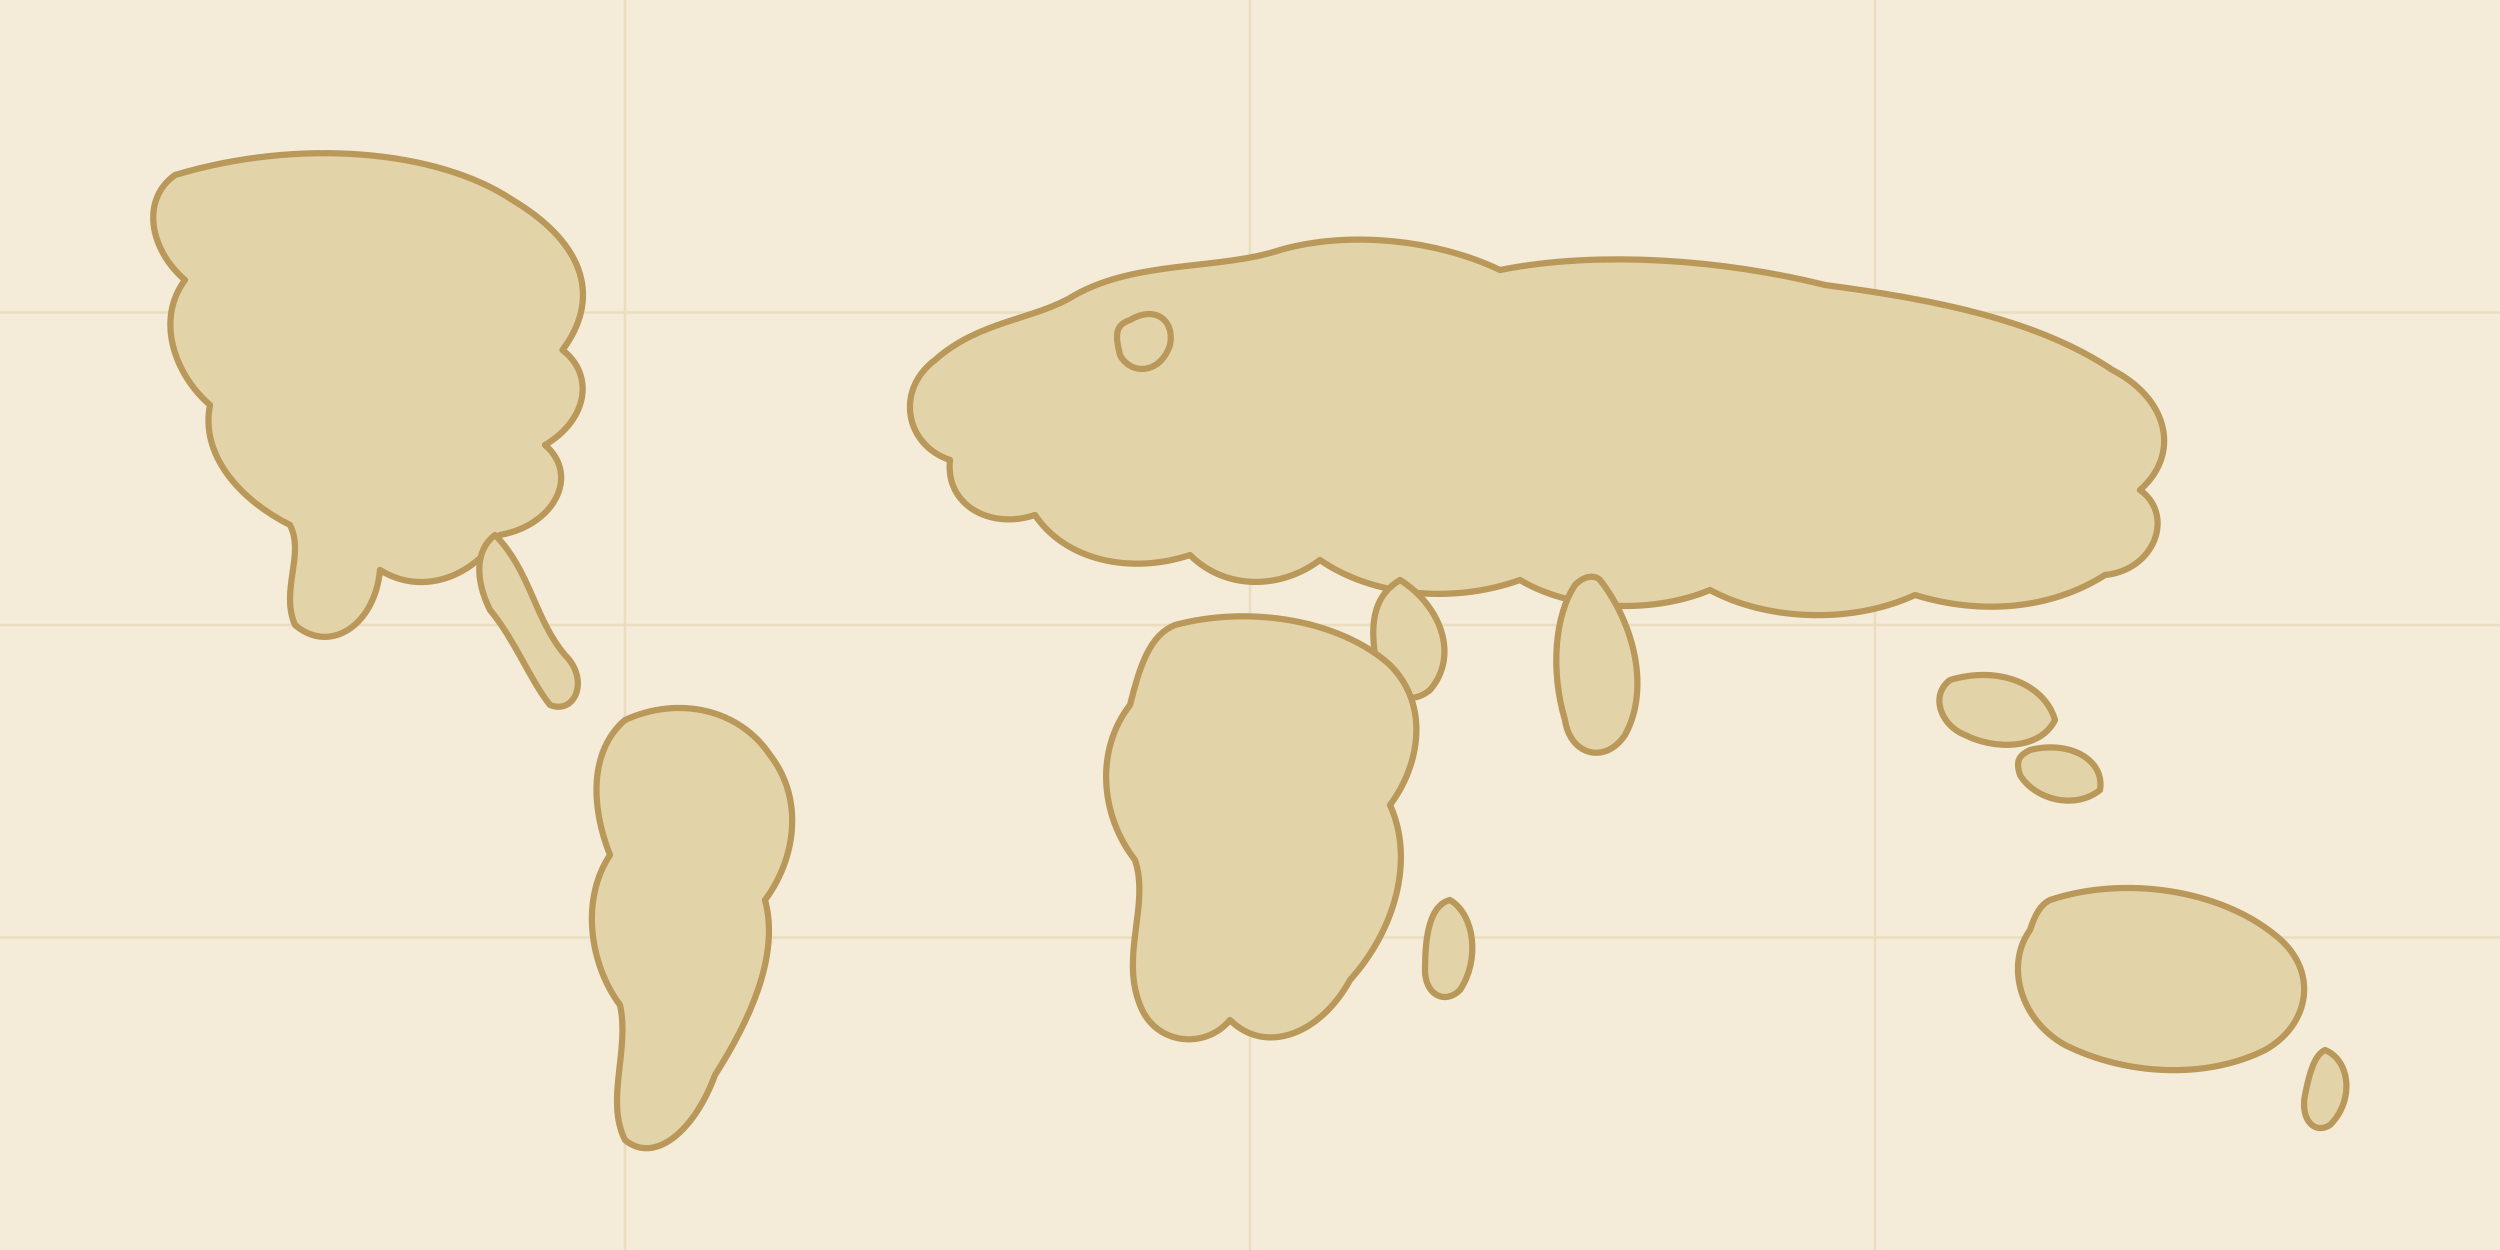
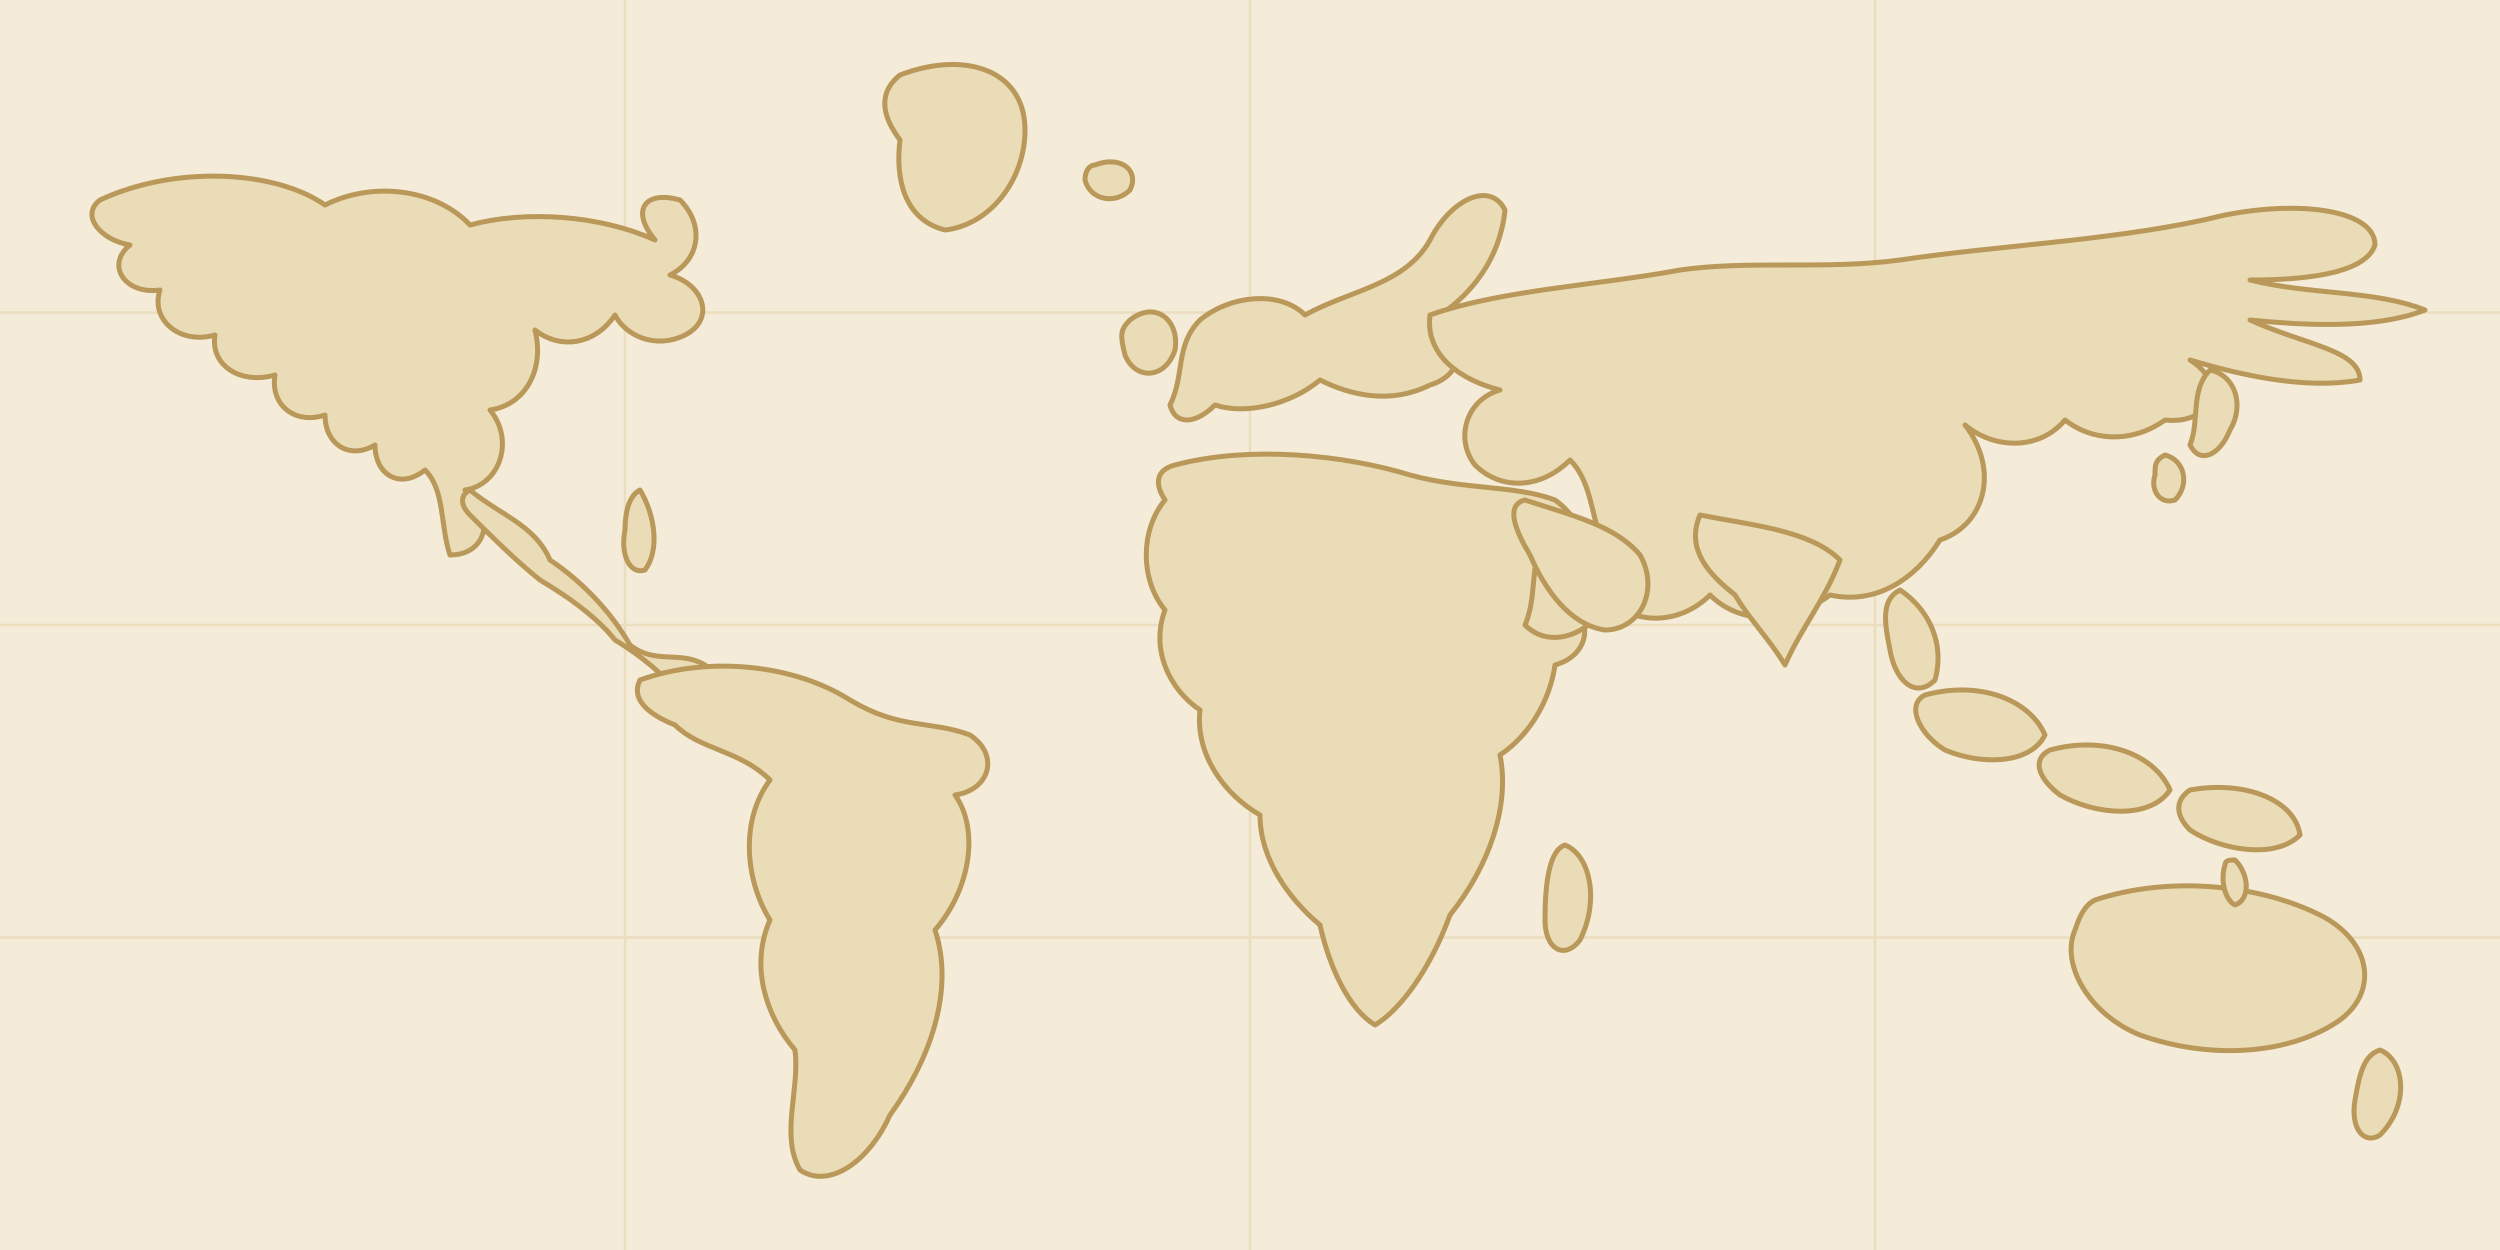
<svg xmlns="http://www.w3.org/2000/svg" viewBox="0 0 1000 500" preserveAspectRatio="xMidYMid meet">
  <rect x="0" y="0" width="1000" height="500" fill="#f4ecd8" />
  <g stroke="#e6d8b4" stroke-width="1" fill="none" opacity="0.7">
    <line x1="0" y1="125" x2="1000" y2="125" />
    <line x1="0" y1="250" x2="1000" y2="250" />
    <line x1="0" y1="375" x2="1000" y2="375" />
    <line x1="250" y1="0" x2="250" y2="500" />
    <line x1="500" y1="0" x2="500" y2="500" />
    <line x1="750" y1="0" x2="750" y2="500" />
  </g>
-   <g stroke="#b9985a" stroke-width="2.5" stroke-linejoin="round" stroke-linecap="round" fill="#e3d3a8">
-     <path d="M70,70              C120,55 175,60 205,80              C235,98 240,120 225,140              C238,150 235,168 218,178              C232,190 222,210 200,214              C188,232 168,238 152,228              C150,250 132,262 118,250              C112,236 122,222 116,210              C96,200 80,182 84,162              C70,150 62,128 74,112              C60,100 56,80 70,70 Z" />
-     <path d="M198,214 C212,228 214,248 226,262 C236,272 230,286 220,282 C212,272 206,256 196,244 C190,232 190,220 198,214 Z" />
-     <path d="M250,288              C272,278 296,284 308,302              C322,320 318,344 306,360              C312,382 300,408 286,430              C278,452 262,466 250,456              C242,440 252,420 248,402              C236,386 232,360 244,342              C236,322 236,300 250,288 Z" />
-     <path d="M430,118              C455,104 488,108 512,100              C540,92 575,96 600,108              C640,100 690,104 730,114              C775,120 815,128 845,148              C868,160 872,182 856,196              C870,206 862,228 842,230              C820,244 792,246 766,238              C740,250 706,248 684,236              C660,246 628,244 608,232              C580,242 548,238 528,224              C512,236 490,236 476,222              C452,230 426,224 414,206              C396,212 378,202 380,184              C362,178 358,156 374,144              C392,128 414,128 430,118 Z" />
-     <path d="M452,128 C462,122 470,128 468,138 C464,150 452,150 448,142 C446,134 446,130 452,128 Z" />
-     <path d="M640,232 C654,250 660,276 650,294 C642,306 628,302 626,288 C620,268 622,246 630,234 C634,230 638,230 640,232 Z" />
-     <path d="M560,232 C576,242 584,262 572,276 C562,284 552,276 550,262 C548,248 550,238 560,232 Z" />
-     <path d="M470,250              C500,242 536,248 556,266              C572,282 568,306 556,322              C566,344 558,372 540,392              C528,414 506,422 492,408              C482,420 462,418 456,402              C448,382 460,362 454,344              C440,326 438,300 452,282              C456,266 460,254 470,250 Z" />
-     <path d="M580,360 C590,366 592,384 584,396 C578,402 570,398 570,388 C570,374 572,362 580,360 Z" />
-     <path d="M780,272 C800,266 818,274 822,288 C816,300 798,300 786,294 C776,290 772,278 780,272 Z" />
-     <path d="M812,300 C828,296 842,304 840,316 C830,324 814,320 808,310 C806,304 808,302 812,300 Z" />
-     <path d="M820,360              C850,350 888,356 910,374              C928,388 924,410 906,420              C882,432 850,430 826,418              C808,408 802,386 812,372              C814,366 816,362 820,360 Z" />
-     <path d="M930,420 C940,424 942,440 932,450 C926,454 920,448 922,438 C924,428 926,422 930,420 Z" />
+   <g stroke="#b9985a" stroke-width="2" stroke-linejoin="round" stroke-linecap="round" fill="#e9dcb6">
+     <path d="M40,80              C70,66 110,68 130,82              C150,72 175,76 188,90              C210,84 240,86 262,96              C252,84 258,76 272,80              C282,90 280,104 268,110              C282,114 286,128 274,134              C262,140 250,134 246,126              C238,138 224,140 214,132              C218,148 210,162 196,164              C206,176 200,194 186,196              C198,204 196,222 180,222              C176,210 178,196 170,188              C160,196 150,190 150,178              C140,184 130,178 130,166              C118,170 108,162 110,150              C96,154 84,146 86,134              C72,138 60,128 64,116              C50,118 42,106 52,98              C40,96 32,86 40,80 Z" />
+     <path d="M188,196              C200,206 214,210 220,224              C232,232 244,244 252,258              C262,266 272,260 282,266              C290,274 284,284 274,280              C266,270 256,262 246,256              C238,246 226,238 216,232              C206,224 196,214 188,206              C184,202 184,198 188,196 Z" />
+     <path d="M256,196 C262,206 264,220 258,228 C252,230 248,222 250,212 C250,204 252,198 256,196 Z" />
+     <path d="M360,30              C386,20 410,28 410,52              C410,72 396,90 378,92              C362,88 358,72 360,56              C354,48 350,38 360,30 Z" />
+     <path d="M256,272              C284,262 318,266 340,280              C360,292 372,288 388,294              C400,302 396,316 382,318              C392,332 388,356 374,372              C382,396 372,424 356,446              C348,464 332,476 320,468              C312,454 320,436 318,420              C306,406 300,386 308,368              C298,352 296,328 308,312              C296,300 280,300 270,290              C260,286 252,280 256,272 Z" />
+     <path d="M468,162              C474,150 470,138 480,128              C492,118 512,116 522,126              C540,116 562,114 572,96              C580,80 596,72 602,84              C600,104 588,118 576,126              C588,134 586,150 572,154              C556,162 540,158 528,152              C516,162 498,166 486,162              C478,170 470,170 468,162 Z" />
+     <path d="M452,128 C462,120 472,128 470,140 C466,152 454,152 450,142 C448,134 448,132 452,128 Z" />
+     <path d="M438,66 C448,62 456,68 452,76 C446,82 436,80 434,72 C434,68 436,66 438,66 Z" />
+     <path d="M470,186              C500,178 538,182 564,190              C586,196 606,194 622,200              C636,210 638,228 626,238              C638,248 636,262 622,266              C620,280 612,294 600,302              C604,322 596,346 580,366              C572,388 560,404 550,410              C540,404 532,388 528,370              C516,360 504,344 504,326              C490,318 478,302 480,284              C468,276 460,260 466,244              C456,232 456,212 466,200              C462,194 462,188 470,186 Z" />
+     <path d="M626,338 C636,342 640,360 632,376 C626,384 618,380 618,368 C618,352 620,340 626,338 Z" />
+     <path d="M572,126              C600,116 640,114 672,108              C700,104 730,108 760,104              C800,98 850,96 890,86              C920,80 950,84 950,98              C946,110 920,112 900,112              C924,118 950,116 970,124              C950,132 920,130 900,128              C922,138 944,140 944,152              C922,156 896,150 876,144              C892,154 884,170 866,168              C852,178 836,176 826,168              C816,180 798,180 786,170              C800,188 794,210 776,216              C766,232 750,242 732,238              C716,250 696,250 684,238              C672,250 654,250 644,240              C636,254 620,260 610,250              C616,236 610,222 622,212              C636,210 638,228 644,224              C636,210 638,194 628,184              C616,196 600,196 590,186              C582,176 586,160 600,156              C584,152 570,142 572,126 Z" />
+     <path d="M610,200              C628,206 646,210 656,222              C664,236 656,252 642,252              C628,250 618,236 612,222              C606,212 602,202 610,200 Z" />
+     <path d="M680,206              C700,210 724,212 736,224              C730,240 720,252 714,266              C708,256 700,248 694,238              C684,230 674,220 680,206 Z" />
+     <path d="M760,236 C772,244 778,258 774,272 C766,280 758,272 756,260 C754,250 752,240 760,236 Z" />
+     <path d="M770,278 C792,272 812,280 818,294 C812,306 792,306 778,300 C768,294 762,282 770,278 Z" />
+     <path d="M820,300 C842,294 862,302 868,316 C860,328 838,326 824,318 C816,312 812,304 820,300 Z" />
+     <path d="M876,316 C898,312 918,320 920,334 C910,344 888,340 876,332 C870,326 870,320 876,316 Z" />
+     <path d="M884,148 C894,150 898,162 892,172 C888,182 880,186 876,178 C880,168 876,156 884,148 Z" />
+     <path d="M866,182 C874,184 876,194 870,200 C864,202 860,196 862,190 C862,186 862,184 866,182 Z" />
+     <path d="M838,360              C868,350 904,354 928,366              C948,376 952,396 936,408              C916,422 884,424 856,414              C836,406 824,386 830,372              C832,366 834,362 838,360 Z" />
+     <path d="M894,344 C900,350 900,360 894,362 C890,360 888,352 890,346 C890,344 892,344 894,344 Z" />
+     <path d="M952,420 C962,424 964,442 952,454 C946,458 940,452 942,440 C944,428 946,422 952,420 Z" />
  </g>
</svg>
